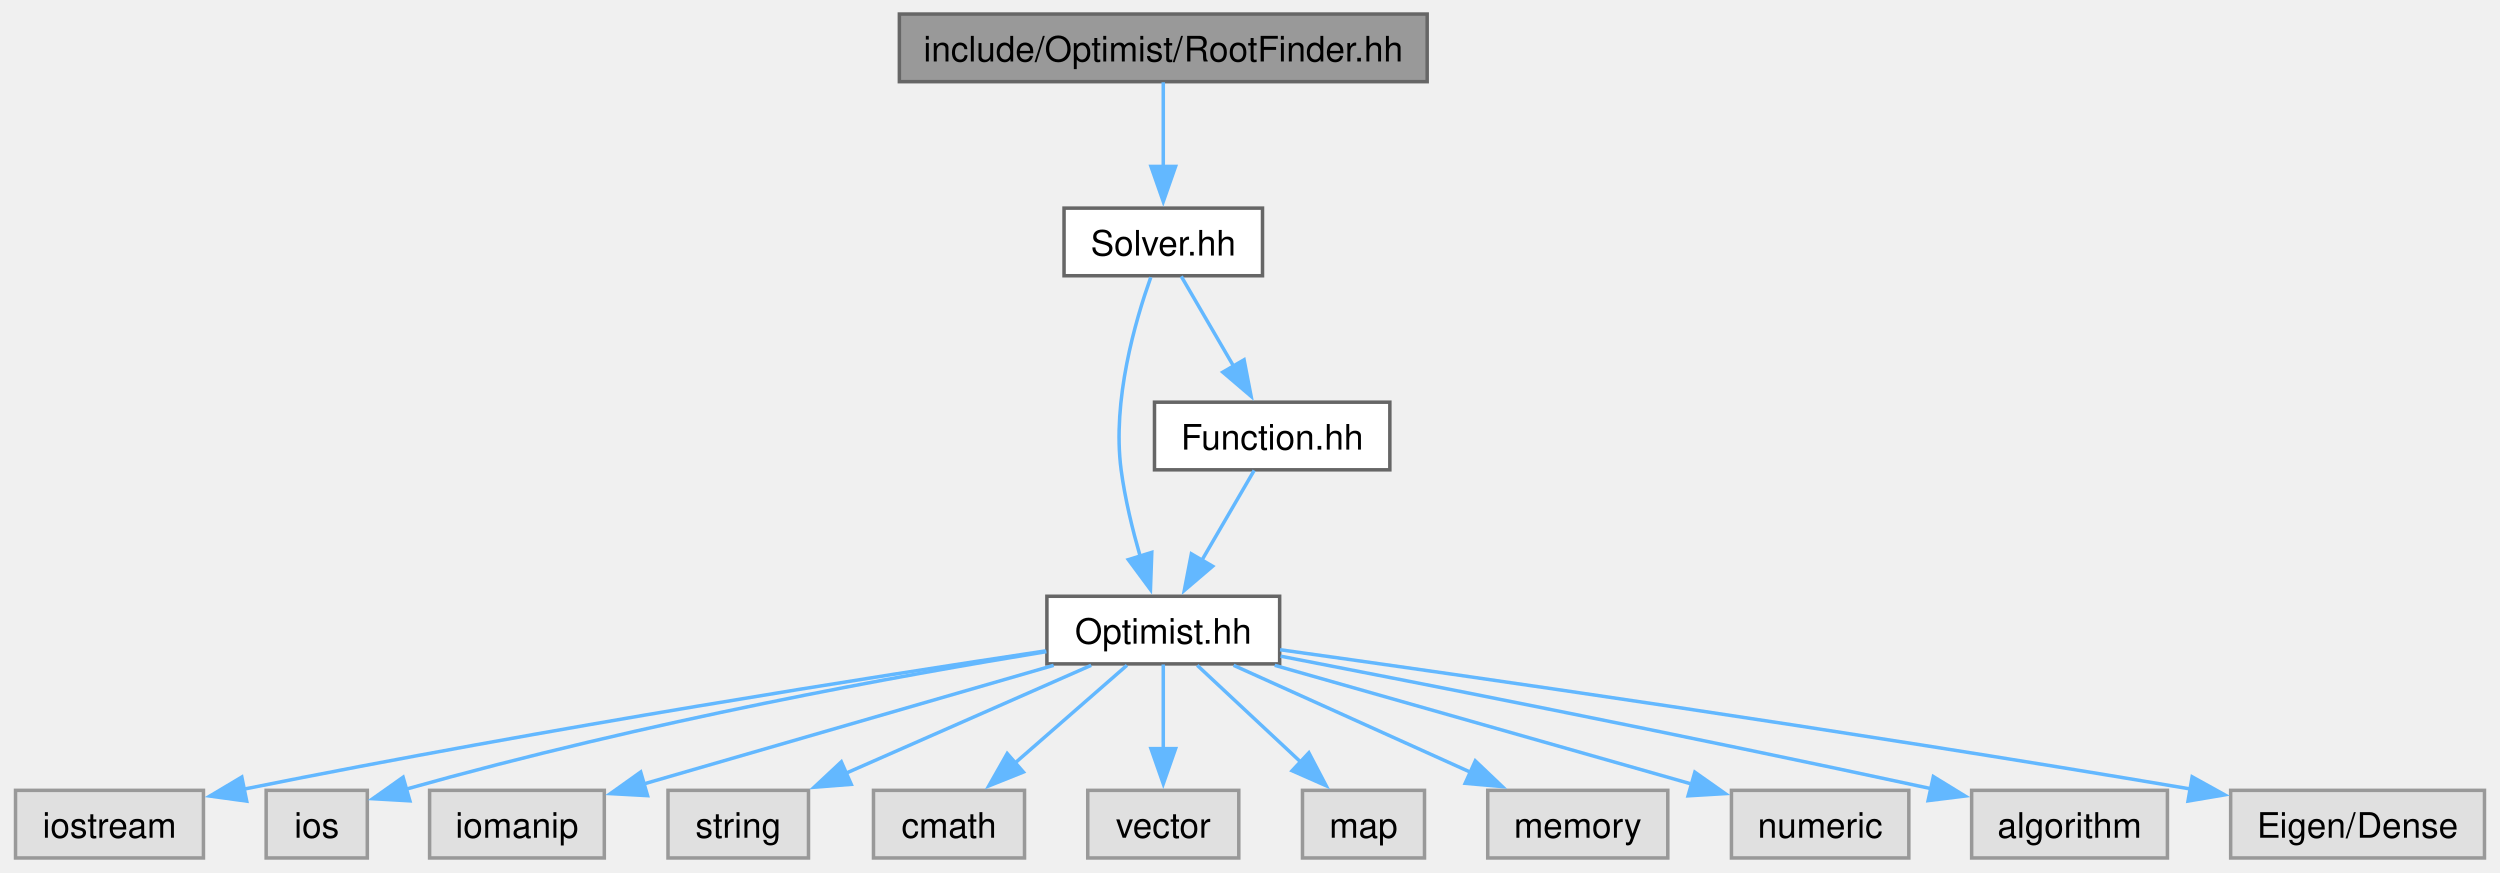
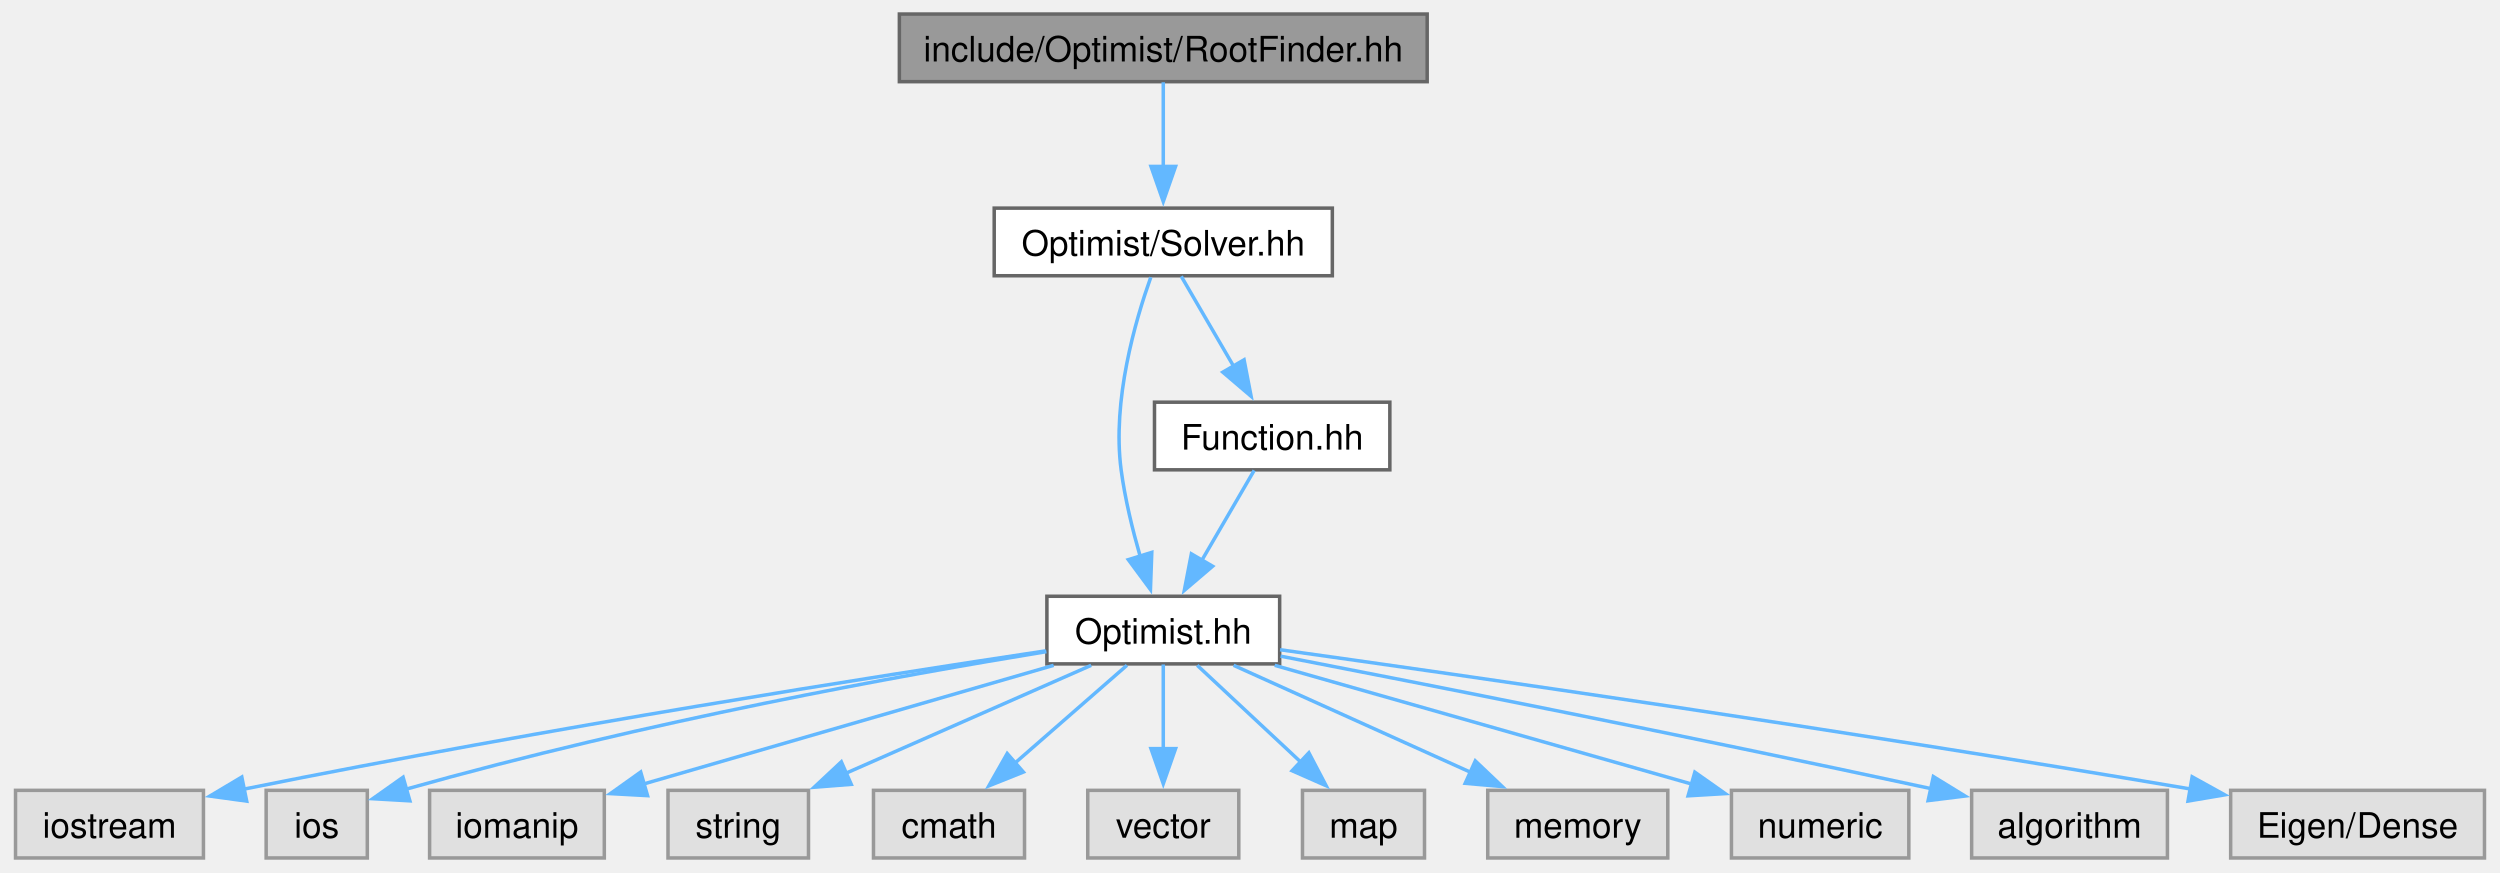
<svg xmlns="http://www.w3.org/2000/svg" xmlns:xlink="http://www.w3.org/1999/xlink" width="711pt" height="248pt" viewBox="0.00 0.00 710.88 248.25">
  <g id="graph0" class="graph" transform="scale(1 1) rotate(0) translate(4 244.25)">
    <g id="Node000001" class="node">
      <g id="a_Node000001">
        <a xlink:title=" ">
          <polygon fill="#999999" stroke="#666666" points="401.88,-240.25 251.62,-240.25 251.62,-221 401.88,-221 401.88,-240.25" />
          <text text-anchor="middle" x="326.75" y="-226.75" font-family="Helvetica,sans-Serif" font-size="10.00">include/Optimist/RootFinder.hh</text>
        </a>
      </g>
    </g>
    <g id="Node000002" class="node">
      <g id="a_Node000002">
        <a xlink:href="_solver_8hh.html" target="_top" xlink:title=" ">
-           <polygon fill="white" stroke="#666666" points="355,-185 298.5,-185 298.5,-165.75 355,-165.75 355,-185" />
-           <text text-anchor="middle" x="326.75" y="-171.5" font-family="Helvetica,sans-Serif" font-size="10.00">Solver.hh</text>
+           <polygon fill="white" stroke="#666666" points="374.88,-185 278.62,-185 278.62,-165.75 374.88,-165.75 374.88,-185" />
+           <text text-anchor="middle" x="326.75" y="-171.5" font-family="Helvetica,sans-Serif" font-size="10.00">Optimist/Solver.hh</text>
        </a>
      </g>
    </g>
    <g id="edge1_Node000001_Node000002" class="edge">
      <g id="a_edge1_Node000001_Node000002">
        <a xlink:title=" ">
          <path fill="none" stroke="#63b8ff" d="M326.75,-220.83C326.75,-214.32 326.75,-205.17 326.75,-196.87" />
          <polygon fill="#63b8ff" stroke="#63b8ff" points="330.25,-196.87 326.75,-186.87 323.25,-196.87 330.25,-196.87" />
        </a>
      </g>
    </g>
    <g id="Node000003" class="node">
      <g id="a_Node000003">
        <a xlink:href="_optimist_8hh.html" target="_top" xlink:title=" ">
          <polygon fill="white" stroke="#666666" points="359.88,-74.5 293.62,-74.5 293.62,-55.25 359.88,-55.25 359.88,-74.5" />
          <text text-anchor="middle" x="326.75" y="-61" font-family="Helvetica,sans-Serif" font-size="10.00">Optimist.hh</text>
        </a>
      </g>
    </g>
    <g id="edge2_Node000002_Node000003" class="edge">
      <g id="a_edge2_Node000002_Node000003">
        <a xlink:title=" ">
          <path fill="none" stroke="#63b8ff" d="M323.2,-165.33C318.8,-153 312.15,-130.19 314.75,-110.5 315.84,-102.25 318.01,-93.37 320.22,-85.71" />
          <polygon fill="#63b8ff" stroke="#63b8ff" points="323.48,-87 323.1,-76.41 316.8,-84.92 323.48,-87" />
        </a>
      </g>
    </g>
    <g id="Node000015" class="node">
      <g id="a_Node000015">
        <a xlink:href="_function_8hh.html" target="_top" xlink:title=" ">
          <polygon fill="white" stroke="#666666" points="391.25,-129.75 324.25,-129.75 324.25,-110.5 391.25,-110.5 391.25,-129.75" />
          <text text-anchor="middle" x="357.75" y="-116.25" font-family="Helvetica,sans-Serif" font-size="10.00">Function.hh</text>
        </a>
      </g>
    </g>
    <g id="edge14_Node000002_Node000015" class="edge">
      <g id="a_edge14_Node000002_Node000015">
        <a xlink:title=" ">
          <path fill="none" stroke="#63b8ff" d="M331.87,-165.58C335.93,-158.61 341.74,-148.62 346.84,-139.87" />
          <polygon fill="#63b8ff" stroke="#63b8ff" points="349.75,-141.82 351.76,-131.42 343.7,-138.3 349.75,-141.82" />
        </a>
      </g>
    </g>
    <g id="Node000004" class="node">
      <g id="a_Node000004">
        <a xlink:title=" ">
          <polygon fill="#e0e0e0" stroke="#999999" points="53.5,-19.25 0,-19.25 0,0 53.5,0 53.5,-19.25" />
          <text text-anchor="middle" x="26.75" y="-5.75" font-family="Helvetica,sans-Serif" font-size="10.00">iostream</text>
        </a>
      </g>
    </g>
    <g id="edge3_Node000003_Node000004" class="edge">
      <g id="a_edge3_Node000003_Node000004">
        <a xlink:title=" ">
          <path fill="none" stroke="#63b8ff" d="M293.28,-58.96C245.09,-51.72 153.13,-37.32 65.1,-19.61" />
          <polygon fill="#63b8ff" stroke="#63b8ff" points="65.81,-16.18 55.32,-17.62 64.42,-23.04 65.81,-16.18" />
        </a>
      </g>
    </g>
    <g id="Node000005" class="node">
      <g id="a_Node000005">
        <a xlink:title=" ">
          <polygon fill="#e0e0e0" stroke="#999999" points="100.15,-19.25 71.35,-19.25 71.35,0 100.15,0 100.15,-19.25" />
          <text text-anchor="middle" x="85.75" y="-5.75" font-family="Helvetica,sans-Serif" font-size="10.00">ios</text>
        </a>
      </g>
    </g>
    <g id="edge4_Node000003_Node000005" class="edge">
      <g id="a_edge4_Node000003_Node000005">
        <a xlink:title=" ">
          <path fill="none" stroke="#63b8ff" d="M293.49,-58.74C252.5,-52.04 180.62,-39.14 110.94,-19.52" />
          <polygon fill="#63b8ff" stroke="#63b8ff" points="112.27,-16.26 101.69,-16.87 110.34,-22.99 112.27,-16.26" />
        </a>
      </g>
    </g>
    <g id="Node000006" class="node">
      <g id="a_Node000006">
        <a xlink:title=" ">
          <polygon fill="#e0e0e0" stroke="#999999" points="167.62,-19.25 117.88,-19.25 117.88,0 167.62,0 167.62,-19.25" />
          <text text-anchor="middle" x="142.75" y="-5.75" font-family="Helvetica,sans-Serif" font-size="10.00">iomanip</text>
        </a>
      </g>
    </g>
    <g id="edge5_Node000003_Node000006" class="edge">
      <g id="a_edge5_Node000003_Node000006">
        <a xlink:title=" ">
          <path fill="none" stroke="#63b8ff" d="M295.54,-54.84C263.2,-45.48 212.74,-30.88 178.74,-21.04" />
          <polygon fill="#63b8ff" stroke="#63b8ff" points="179.93,-17.74 169.35,-18.32 177.98,-24.47 179.93,-17.74" />
        </a>
      </g>
    </g>
    <g id="Node000007" class="node">
      <g id="a_Node000007">
        <a xlink:title=" ">
          <polygon fill="#e0e0e0" stroke="#999999" points="225.75,-19.25 185.75,-19.25 185.75,0 225.75,0 225.75,-19.25" />
          <text text-anchor="middle" x="205.75" y="-5.75" font-family="Helvetica,sans-Serif" font-size="10.00">string</text>
        </a>
      </g>
    </g>
    <g id="edge6_Node000003_Node000007" class="edge">
      <g id="a_edge6_Node000003_Node000007">
        <a xlink:title=" ">
          <path fill="none" stroke="#63b8ff" d="M306.22,-54.84C287.07,-46.41 258.25,-33.73 236.38,-24.11" />
          <polygon fill="#63b8ff" stroke="#63b8ff" points="237.92,-20.96 227.36,-20.13 235.1,-27.37 237.92,-20.96" />
        </a>
      </g>
    </g>
    <g id="Node000008" class="node">
      <g id="a_Node000008">
        <a xlink:title=" ">
          <polygon fill="#e0e0e0" stroke="#999999" points="287.25,-19.25 244.25,-19.25 244.25,0 287.25,0 287.25,-19.25" />
          <text text-anchor="middle" x="265.75" y="-5.75" font-family="Helvetica,sans-Serif" font-size="10.00">cmath</text>
        </a>
      </g>
    </g>
    <g id="edge7_Node000003_Node000008" class="edge">
      <g id="a_edge7_Node000003_Node000008">
        <a xlink:title=" ">
          <path fill="none" stroke="#63b8ff" d="M316.4,-54.84C307.67,-47.22 294.96,-36.12 284.45,-26.95" />
          <polygon fill="#63b8ff" stroke="#63b8ff" points="286.92,-24.46 277.09,-20.52 282.32,-29.73 286.92,-24.46" />
        </a>
      </g>
    </g>
    <g id="Node000009" class="node">
      <g id="a_Node000009">
        <a xlink:title=" ">
          <polygon fill="#e0e0e0" stroke="#999999" points="348.25,-19.25 305.25,-19.25 305.25,0 348.25,0 348.25,-19.25" />
          <text text-anchor="middle" x="326.75" y="-5.75" font-family="Helvetica,sans-Serif" font-size="10.00">vector</text>
        </a>
      </g>
    </g>
    <g id="edge8_Node000003_Node000009" class="edge">
      <g id="a_edge8_Node000003_Node000009">
        <a xlink:title=" ">
          <path fill="none" stroke="#63b8ff" d="M326.75,-55.08C326.75,-48.57 326.75,-39.42 326.75,-31.12" />
          <polygon fill="#63b8ff" stroke="#63b8ff" points="330.25,-31.12 326.75,-21.12 323.25,-31.12 330.25,-31.12" />
        </a>
      </g>
    </g>
    <g id="Node000010" class="node">
      <g id="a_Node000010">
        <a xlink:title=" ">
          <polygon fill="#e0e0e0" stroke="#999999" points="401.12,-19.25 366.38,-19.25 366.38,0 401.12,0 401.12,-19.25" />
          <text text-anchor="middle" x="383.75" y="-5.75" font-family="Helvetica,sans-Serif" font-size="10.00">map</text>
        </a>
      </g>
    </g>
    <g id="edge9_Node000003_Node000010" class="edge">
      <g id="a_edge9_Node000003_Node000010">
        <a xlink:title=" ">
          <path fill="none" stroke="#63b8ff" d="M336.42,-54.84C344.49,-47.3 356.22,-36.35 365.97,-27.23" />
          <polygon fill="#63b8ff" stroke="#63b8ff" points="368.2,-29.94 373.12,-20.56 363.42,-24.83 368.2,-29.94" />
        </a>
      </g>
    </g>
    <g id="Node000011" class="node">
      <g id="a_Node000011">
        <a xlink:title=" ">
          <polygon fill="#e0e0e0" stroke="#999999" points="470.38,-19.25 419.12,-19.25 419.12,0 470.38,0 470.38,-19.25" />
          <text text-anchor="middle" x="444.75" y="-5.75" font-family="Helvetica,sans-Serif" font-size="10.00">memory</text>
        </a>
      </g>
    </g>
    <g id="edge10_Node000003_Node000011" class="edge">
      <g id="a_edge10_Node000003_Node000011">
        <a xlink:title=" ">
          <path fill="none" stroke="#63b8ff" d="M346.77,-54.84C365.24,-46.5 392.96,-34 414.2,-24.41" />
          <polygon fill="#63b8ff" stroke="#63b8ff" points="415.58,-27.63 423.26,-20.33 412.7,-21.25 415.58,-27.63" />
        </a>
      </g>
    </g>
    <g id="Node000012" class="node">
      <g id="a_Node000012">
        <a xlink:title=" ">
          <polygon fill="#e0e0e0" stroke="#999999" points="539,-19.25 488.5,-19.25 488.5,0 539,0 539,-19.25" />
          <text text-anchor="middle" x="513.75" y="-5.75" font-family="Helvetica,sans-Serif" font-size="10.00">numeric</text>
        </a>
      </g>
    </g>
    <g id="edge11_Node000003_Node000012" class="edge">
      <g id="a_edge11_Node000003_Node000012">
        <a xlink:title=" ">
          <path fill="none" stroke="#63b8ff" d="M358.47,-54.84C391.33,-45.48 442.62,-30.88 477.17,-21.04" />
          <polygon fill="#63b8ff" stroke="#63b8ff" points="478.08,-24.42 486.74,-18.32 476.16,-17.69 478.08,-24.42" />
        </a>
      </g>
    </g>
    <g id="Node000013" class="node">
      <g id="a_Node000013">
        <a xlink:title=" ">
          <polygon fill="#e0e0e0" stroke="#999999" points="612.62,-19.25 556.88,-19.25 556.88,0 612.62,0 612.62,-19.25" />
          <text text-anchor="middle" x="584.75" y="-5.75" font-family="Helvetica,sans-Serif" font-size="10.00">algorithm</text>
        </a>
      </g>
    </g>
    <g id="edge12_Node000003_Node000013" class="edge">
      <g id="a_edge12_Node000003_Node000013">
        <a xlink:title=" ">
          <path fill="none" stroke="#63b8ff" d="M360.14,-57.45C401.35,-49.46 473.86,-35.17 545.47,-19.7" />
          <polygon fill="#63b8ff" stroke="#63b8ff" points="545.98,-23.17 555.01,-17.63 544.49,-16.33 545.98,-23.17" />
        </a>
      </g>
    </g>
    <g id="Node000014" class="node">
      <g id="a_Node000014">
        <a xlink:title=" ">
          <polygon fill="#e0e0e0" stroke="#999999" points="702.88,-19.25 630.62,-19.25 630.62,0 702.88,0 702.88,-19.25" />
          <text text-anchor="middle" x="666.75" y="-5.75" font-family="Helvetica,sans-Serif" font-size="10.00">Eigen/Dense</text>
        </a>
      </g>
    </g>
    <g id="edge13_Node000003_Node000014" class="edge">
      <g id="a_edge13_Node000003_Node000014">
        <a xlink:title=" ">
          <path fill="none" stroke="#63b8ff" d="M360,-59.28C412.72,-51.9 519,-36.64 619.19,-19.63" />
          <polygon fill="#63b8ff" stroke="#63b8ff" points="619.66,-23.1 628.93,-17.97 618.48,-16.2 619.66,-23.1" />
        </a>
      </g>
    </g>
    <g id="edge15_Node000015_Node000003" class="edge">
      <g id="a_edge15_Node000015_Node000003">
        <a xlink:title=" ">
          <path fill="none" stroke="#63b8ff" d="M352.63,-110.33C348.57,-103.36 342.76,-93.37 337.66,-84.62" />
          <polygon fill="#63b8ff" stroke="#63b8ff" points="340.8,-83.05 332.74,-76.17 334.75,-86.57 340.8,-83.05" />
        </a>
      </g>
    </g>
  </g>
</svg>
